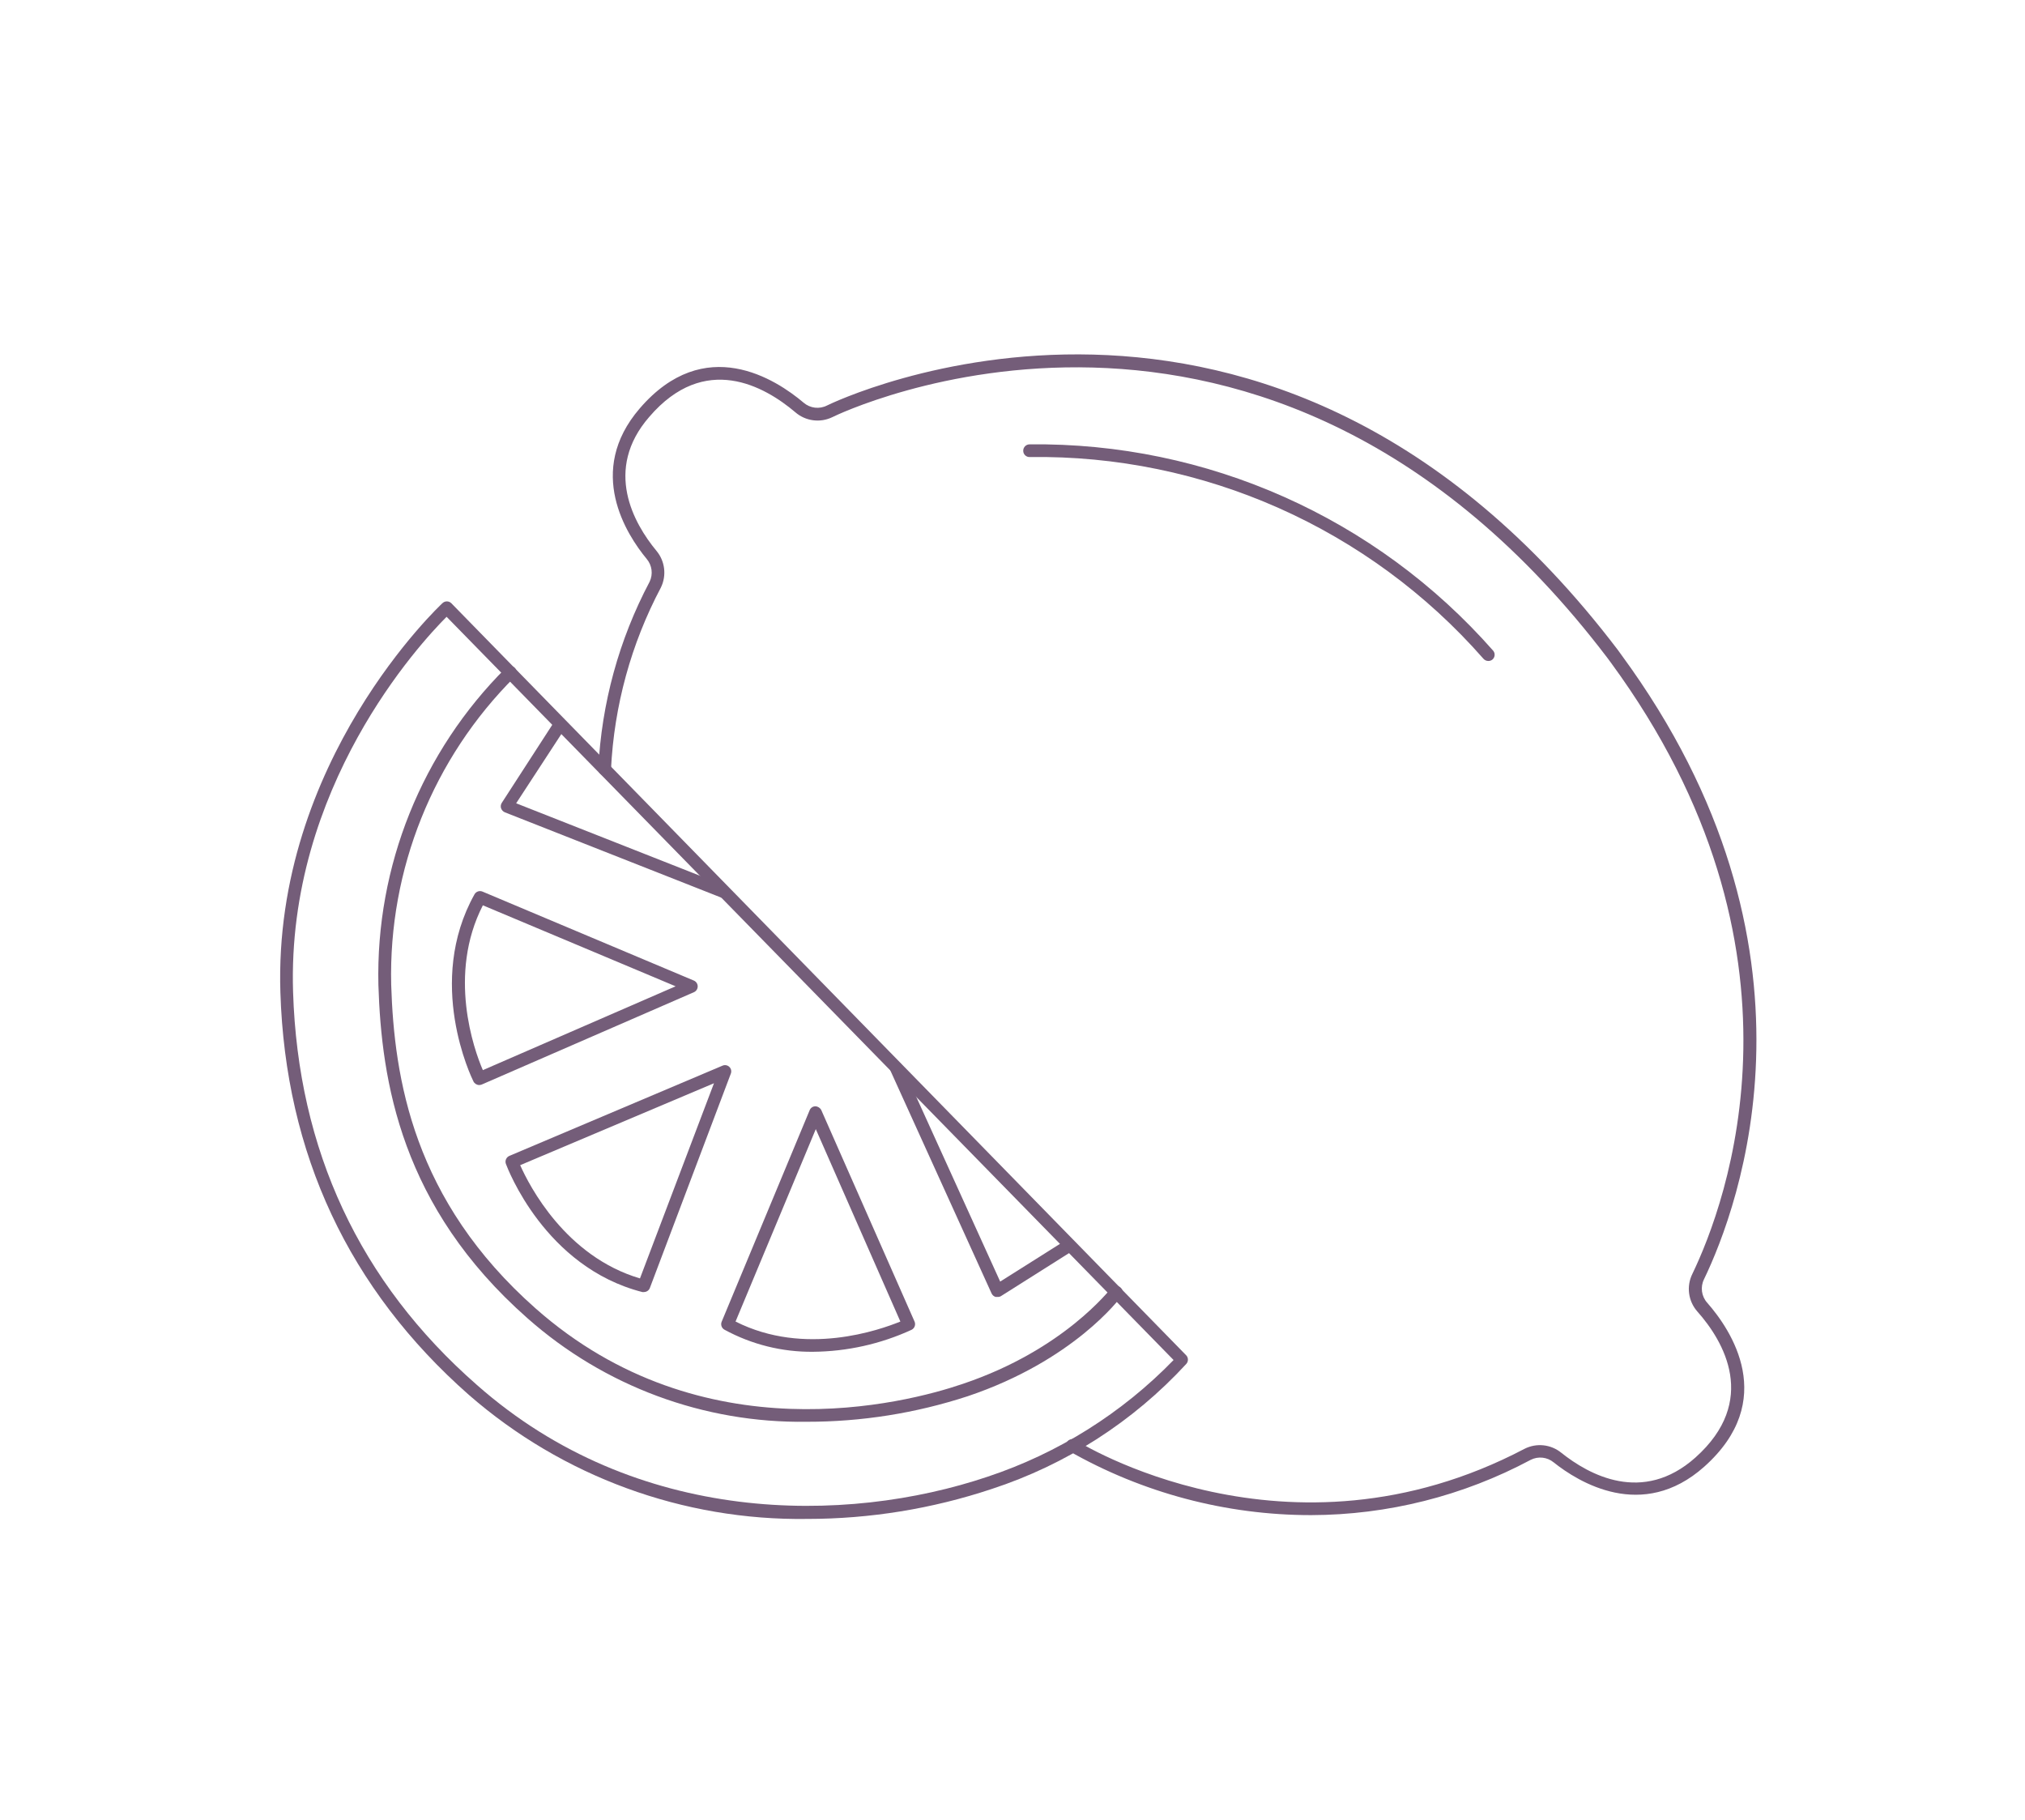
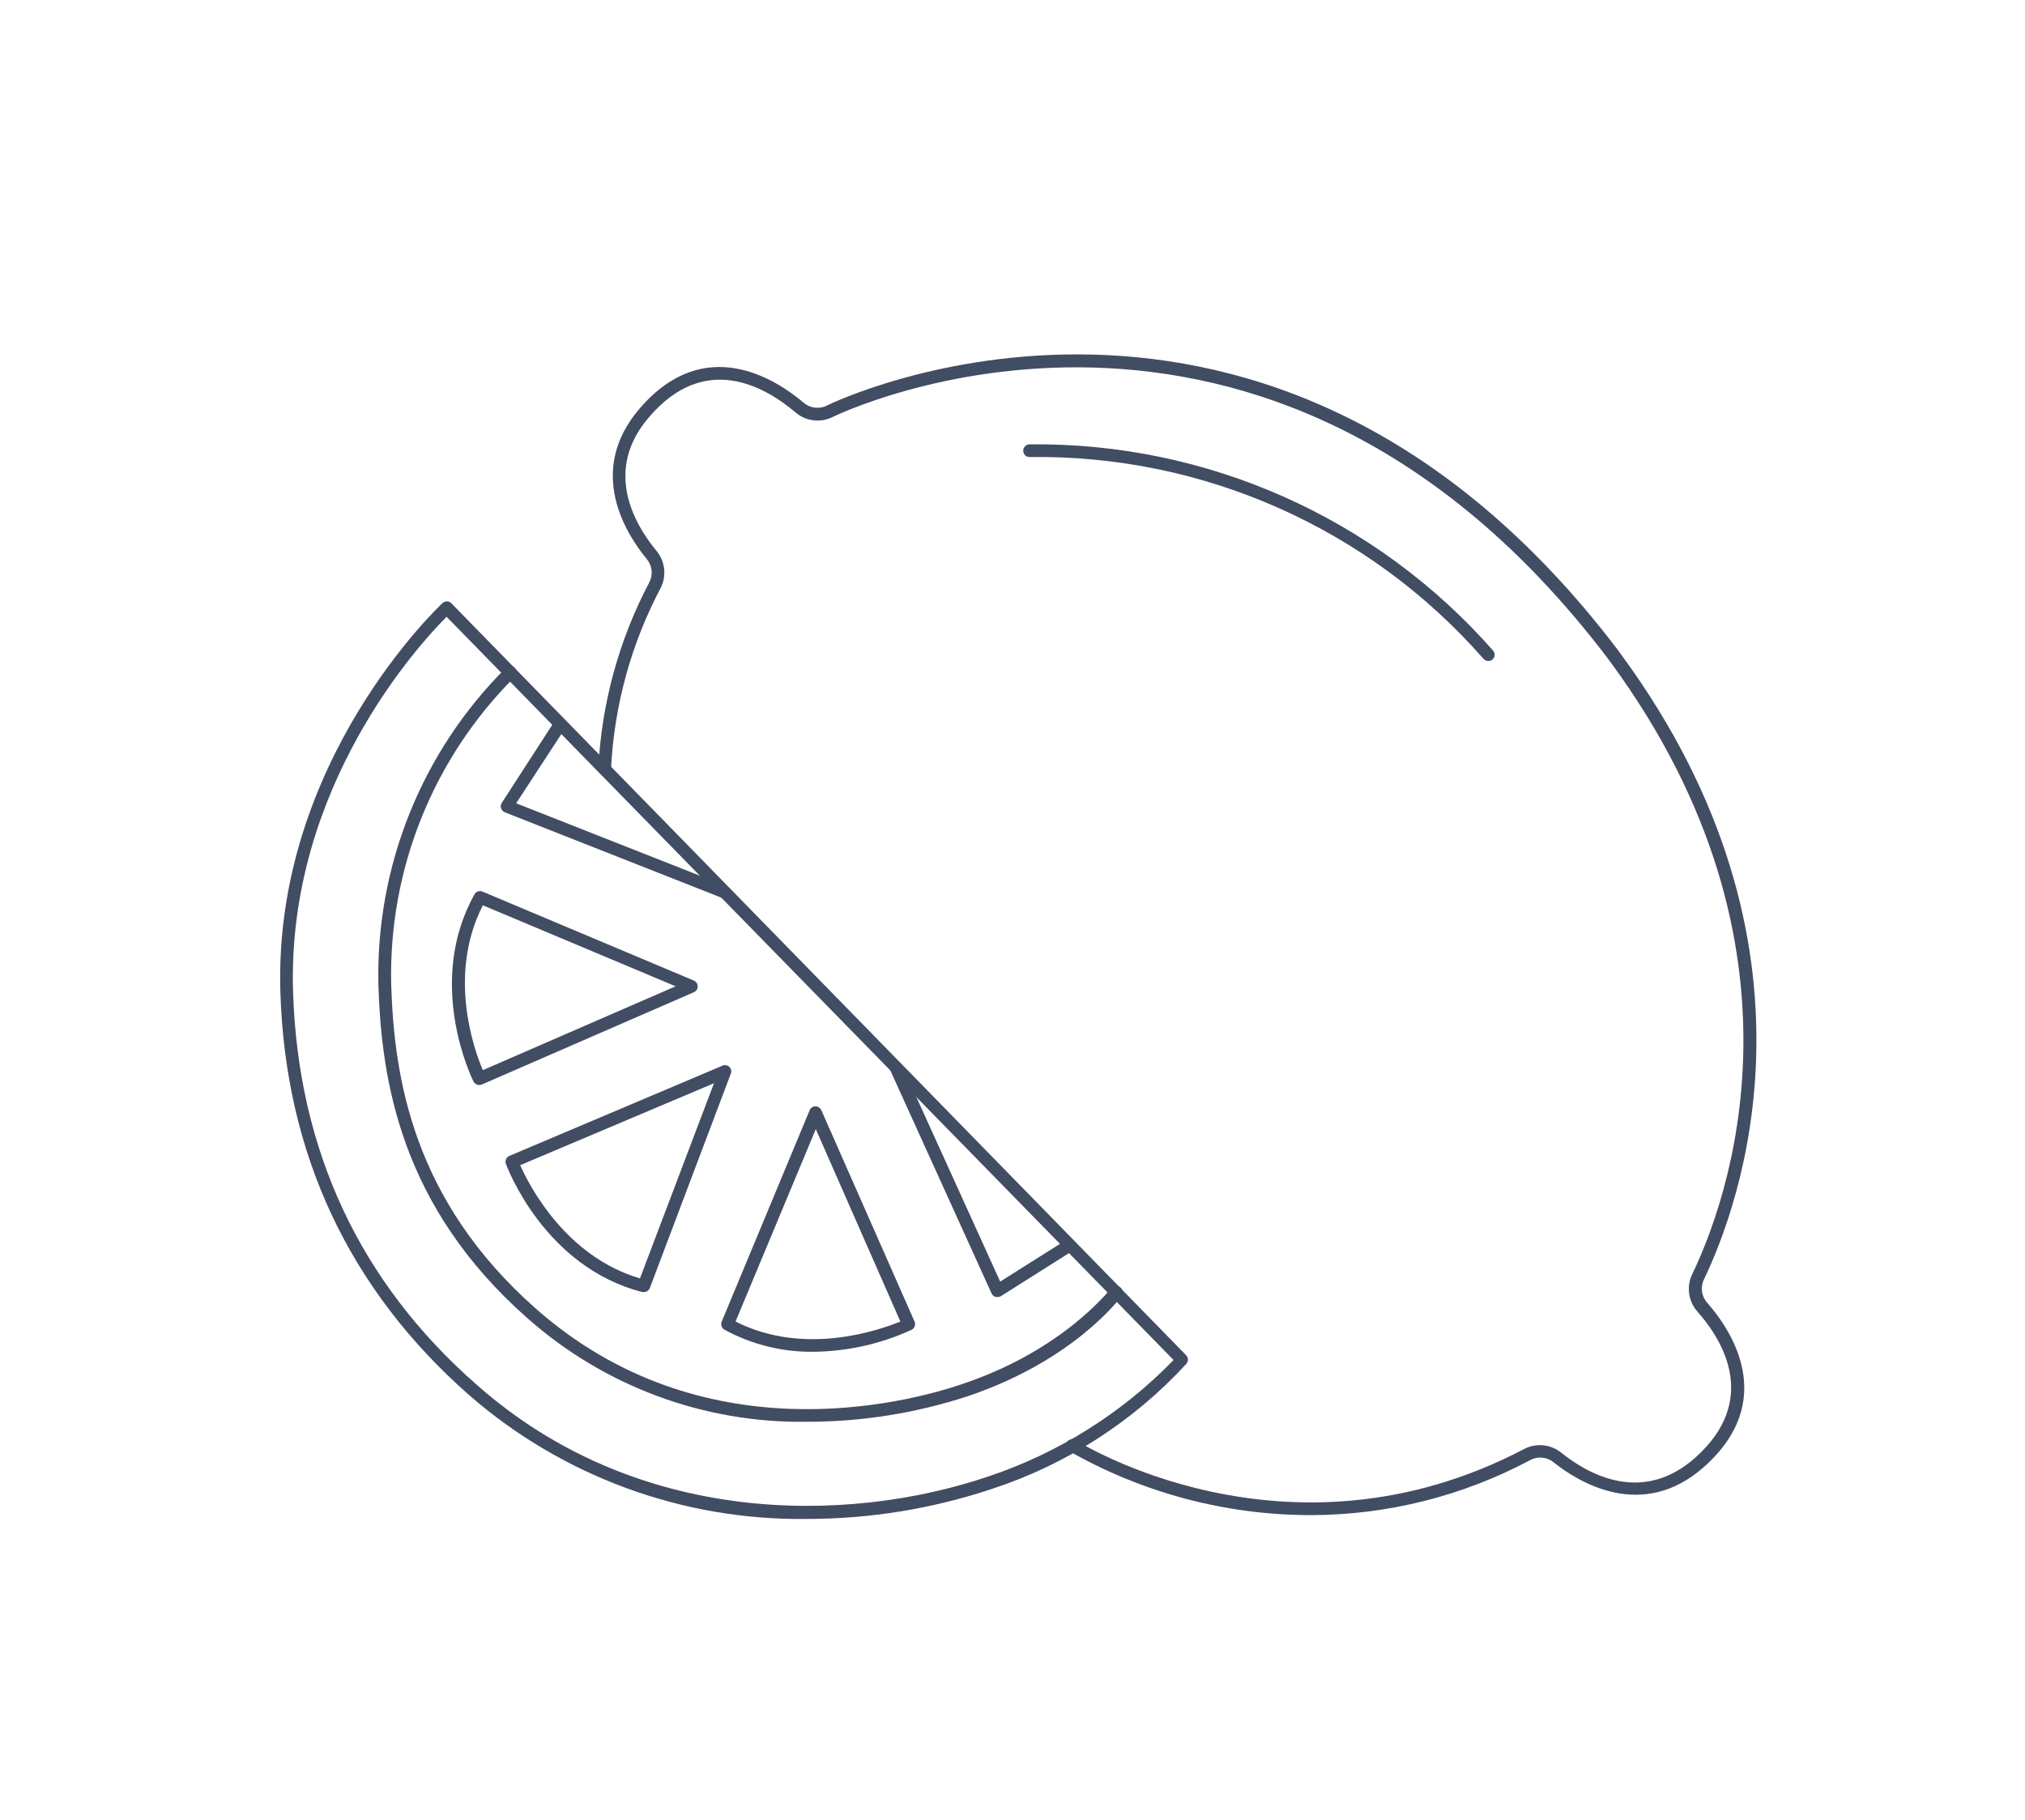
<svg xmlns="http://www.w3.org/2000/svg" id="Camada_1" data-name="Camada 1" viewBox="0 0 191.53 172.14">
  <defs>
-     <style>.cls-1{fill:#745d79;}</style>
+     <style>.cls-1{fill:#414D63;}</style>
  </defs>
  <path class="cls-1" d="M124,143.31a46.27,46.27,0,0,1-22.92-6.08.61.61,0,0,1-.17-.83.6.6,0,0,1,.83-.18c.19.13,20,12.62,42.45.82a3.21,3.21,0,0,1,3.48.37c2.6,2.08,7.69,4.9,12.68.46,6-5.36,2.7-11,.18-13.83a3.22,3.22,0,0,1-.47-3.53c3.23-6.7,12.22-30.69-7.71-57.85l-.31-.42c-32.42-42.67-72.9-23-73.3-22.79A3.21,3.21,0,0,1,75.23,39c-2.91-2.47-8.57-5.69-13.82.43-4.35,5-1.45,10.1.67,12.66a3.22,3.22,0,0,1,.43,3.48,41,41,0,0,0-4.72,17.2.64.64,0,0,1-.63.58.6.6,0,0,1-.57-.63,42.17,42.17,0,0,1,4.85-17.69,2,2,0,0,0-.28-2.17c-1.9-2.3-5.77-8.28-.66-14.22,6.15-7.16,12.89-2.77,15.51-.55a2,2,0,0,0,2.22.26c.41-.21,41.78-20.33,74.8,23.14l.31.43c20.34,27.7,11.13,52.23,7.83,59.08a2,2,0,0,0,.3,2.22c2.26,2.57,6.76,9.24-.29,15.52-5.85,5.2-11.9,1.44-14.23-.42a2,2,0,0,0-2.17-.24A44.28,44.28,0,0,1,124,143.31Z" />
  <path class="cls-1" d="M76.35,143.67a47.66,47.66,0,0,1-32-11.73C33,121.94,27,109.13,26.52,93.87,25.82,72,41.69,57.2,41.85,57.05a.6.6,0,0,1,.83,0L112.2,128.2a.6.6,0,0,1,0,.81,43.29,43.29,0,0,1-18.41,11.83A55.28,55.28,0,0,1,76.35,143.67ZM42.24,58.34C39.76,60.82,27.1,74.47,27.72,93.83,28.19,108.75,34,121.27,45.11,131c15.08,13.32,34.85,13.21,48.32,8.67A43.76,43.76,0,0,0,111,128.64Z" />
  <path class="cls-1" d="M76.3,134.48a39,39,0,0,1-26.43-9.81c-11.93-10.53-13.79-22.37-14.08-31.5a41,41,0,0,1,12.06-30,.59.59,0,0,1,.84,0,.6.6,0,0,1,0,.85A39.77,39.77,0,0,0,37,93.13c.28,8.89,2.09,20.41,13.67,30.64,15.77,13.93,34.92,9,40.41,7.12,9.64-3.25,13.91-9,14-9a.6.6,0,0,1,1,.7c-.18.25-4.54,6.1-14.54,9.47A48.77,48.77,0,0,1,76.3,134.48Z" />
  <path class="cls-1" d="M68.46,84.91a.57.57,0,0,1-.22,0l-20.5-8.08a.66.66,0,0,1-.35-.38.61.61,0,0,1,.07-.51l5-7.73a.6.6,0,0,1,1,.66l-4.64,7.11,19.81,7.81a.61.61,0,0,1,.34.78A.59.59,0,0,1,68.46,84.91Z" />
  <path class="cls-1" d="M94.33,122.67l-.17,0a.62.62,0,0,1-.37-.32l-9.57-21.08a.6.6,0,0,1,1.09-.5l9.29,20.45,5.93-3.74a.6.6,0,0,1,.83.18.59.59,0,0,1-.19.83l-6.52,4.12A.57.57,0,0,1,94.33,122.67Z" />
  <path class="cls-1" d="M140.77,62.52a.62.62,0,0,1-.48-.23,56,56,0,0,0-42.9-19.06.59.59,0,0,1-.61-.59.6.6,0,0,1,.59-.61,57.48,57.48,0,0,1,43.87,19.53.6.6,0,0,1-.1.84A.63.63,0,0,1,140.77,62.52Z" />
  <path class="cls-1" d="M76.9,127.86a17.15,17.15,0,0,1-8.38-2.09.6.6,0,0,1-.26-.76l8.32-20a.59.59,0,0,1,.54-.37.66.66,0,0,1,.56.36l8.82,20a.6.6,0,0,1-.28.78A22.76,22.76,0,0,1,76.9,127.86ZM69.57,125c6.57,3.32,13.64.79,15.59,0l-8-18.2Z" />
  <path class="cls-1" d="M60.9,122.21a.39.39,0,0,1-.15,0c-9.22-2.36-12.75-11.72-12.9-12.12a.6.6,0,0,1,.33-.76l20.15-8.53a.59.59,0,0,1,.79.76l-7.66,20.28A.6.6,0,0,1,60.9,122.21Zm-11.7-12c.86,1.94,4.29,8.63,11.33,10.71l7-18.46Z" />
  <path class="cls-1" d="M45.32,102.63a.62.62,0,0,1-.54-.34c-.19-.38-4.55-9.38.1-17.7a.6.6,0,0,1,.75-.26l20,8.42a.6.6,0,0,1,0,1.1l-20.06,8.73A.69.69,0,0,1,45.32,102.63Zm.35-17c-3.35,6.54-.85,13.64,0,15.59l18.23-7.93Z" />
</svg>
